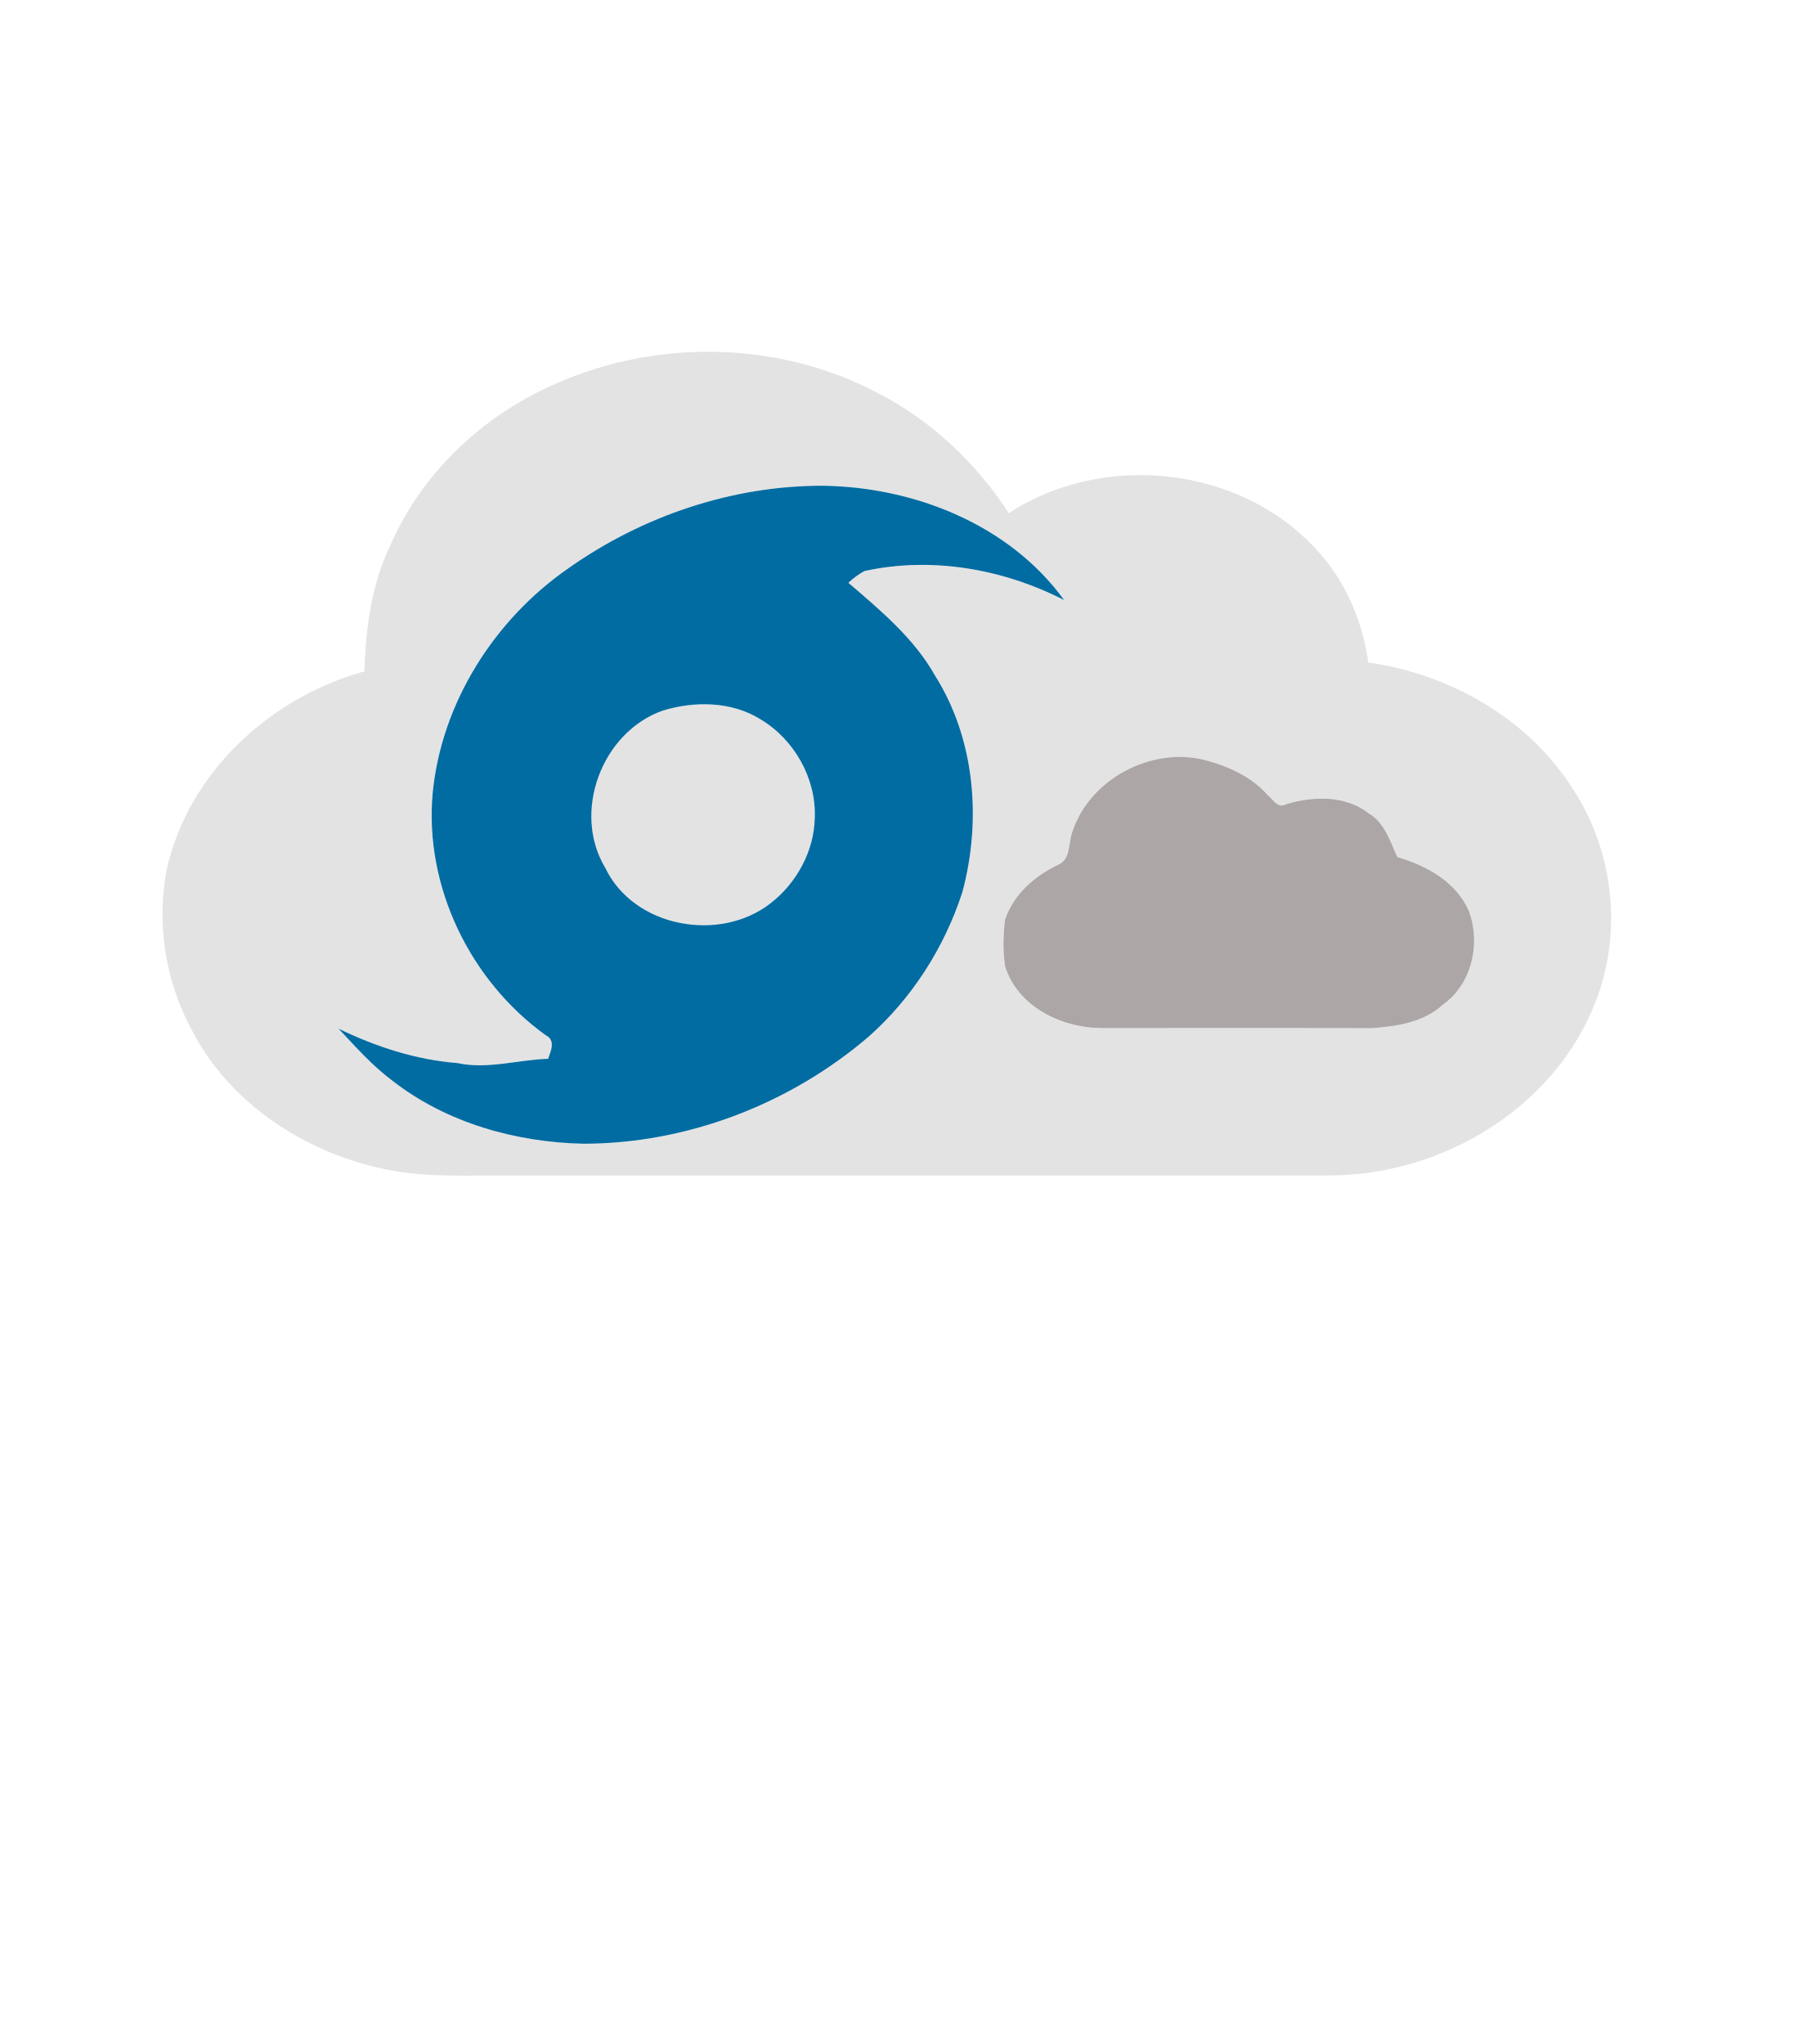
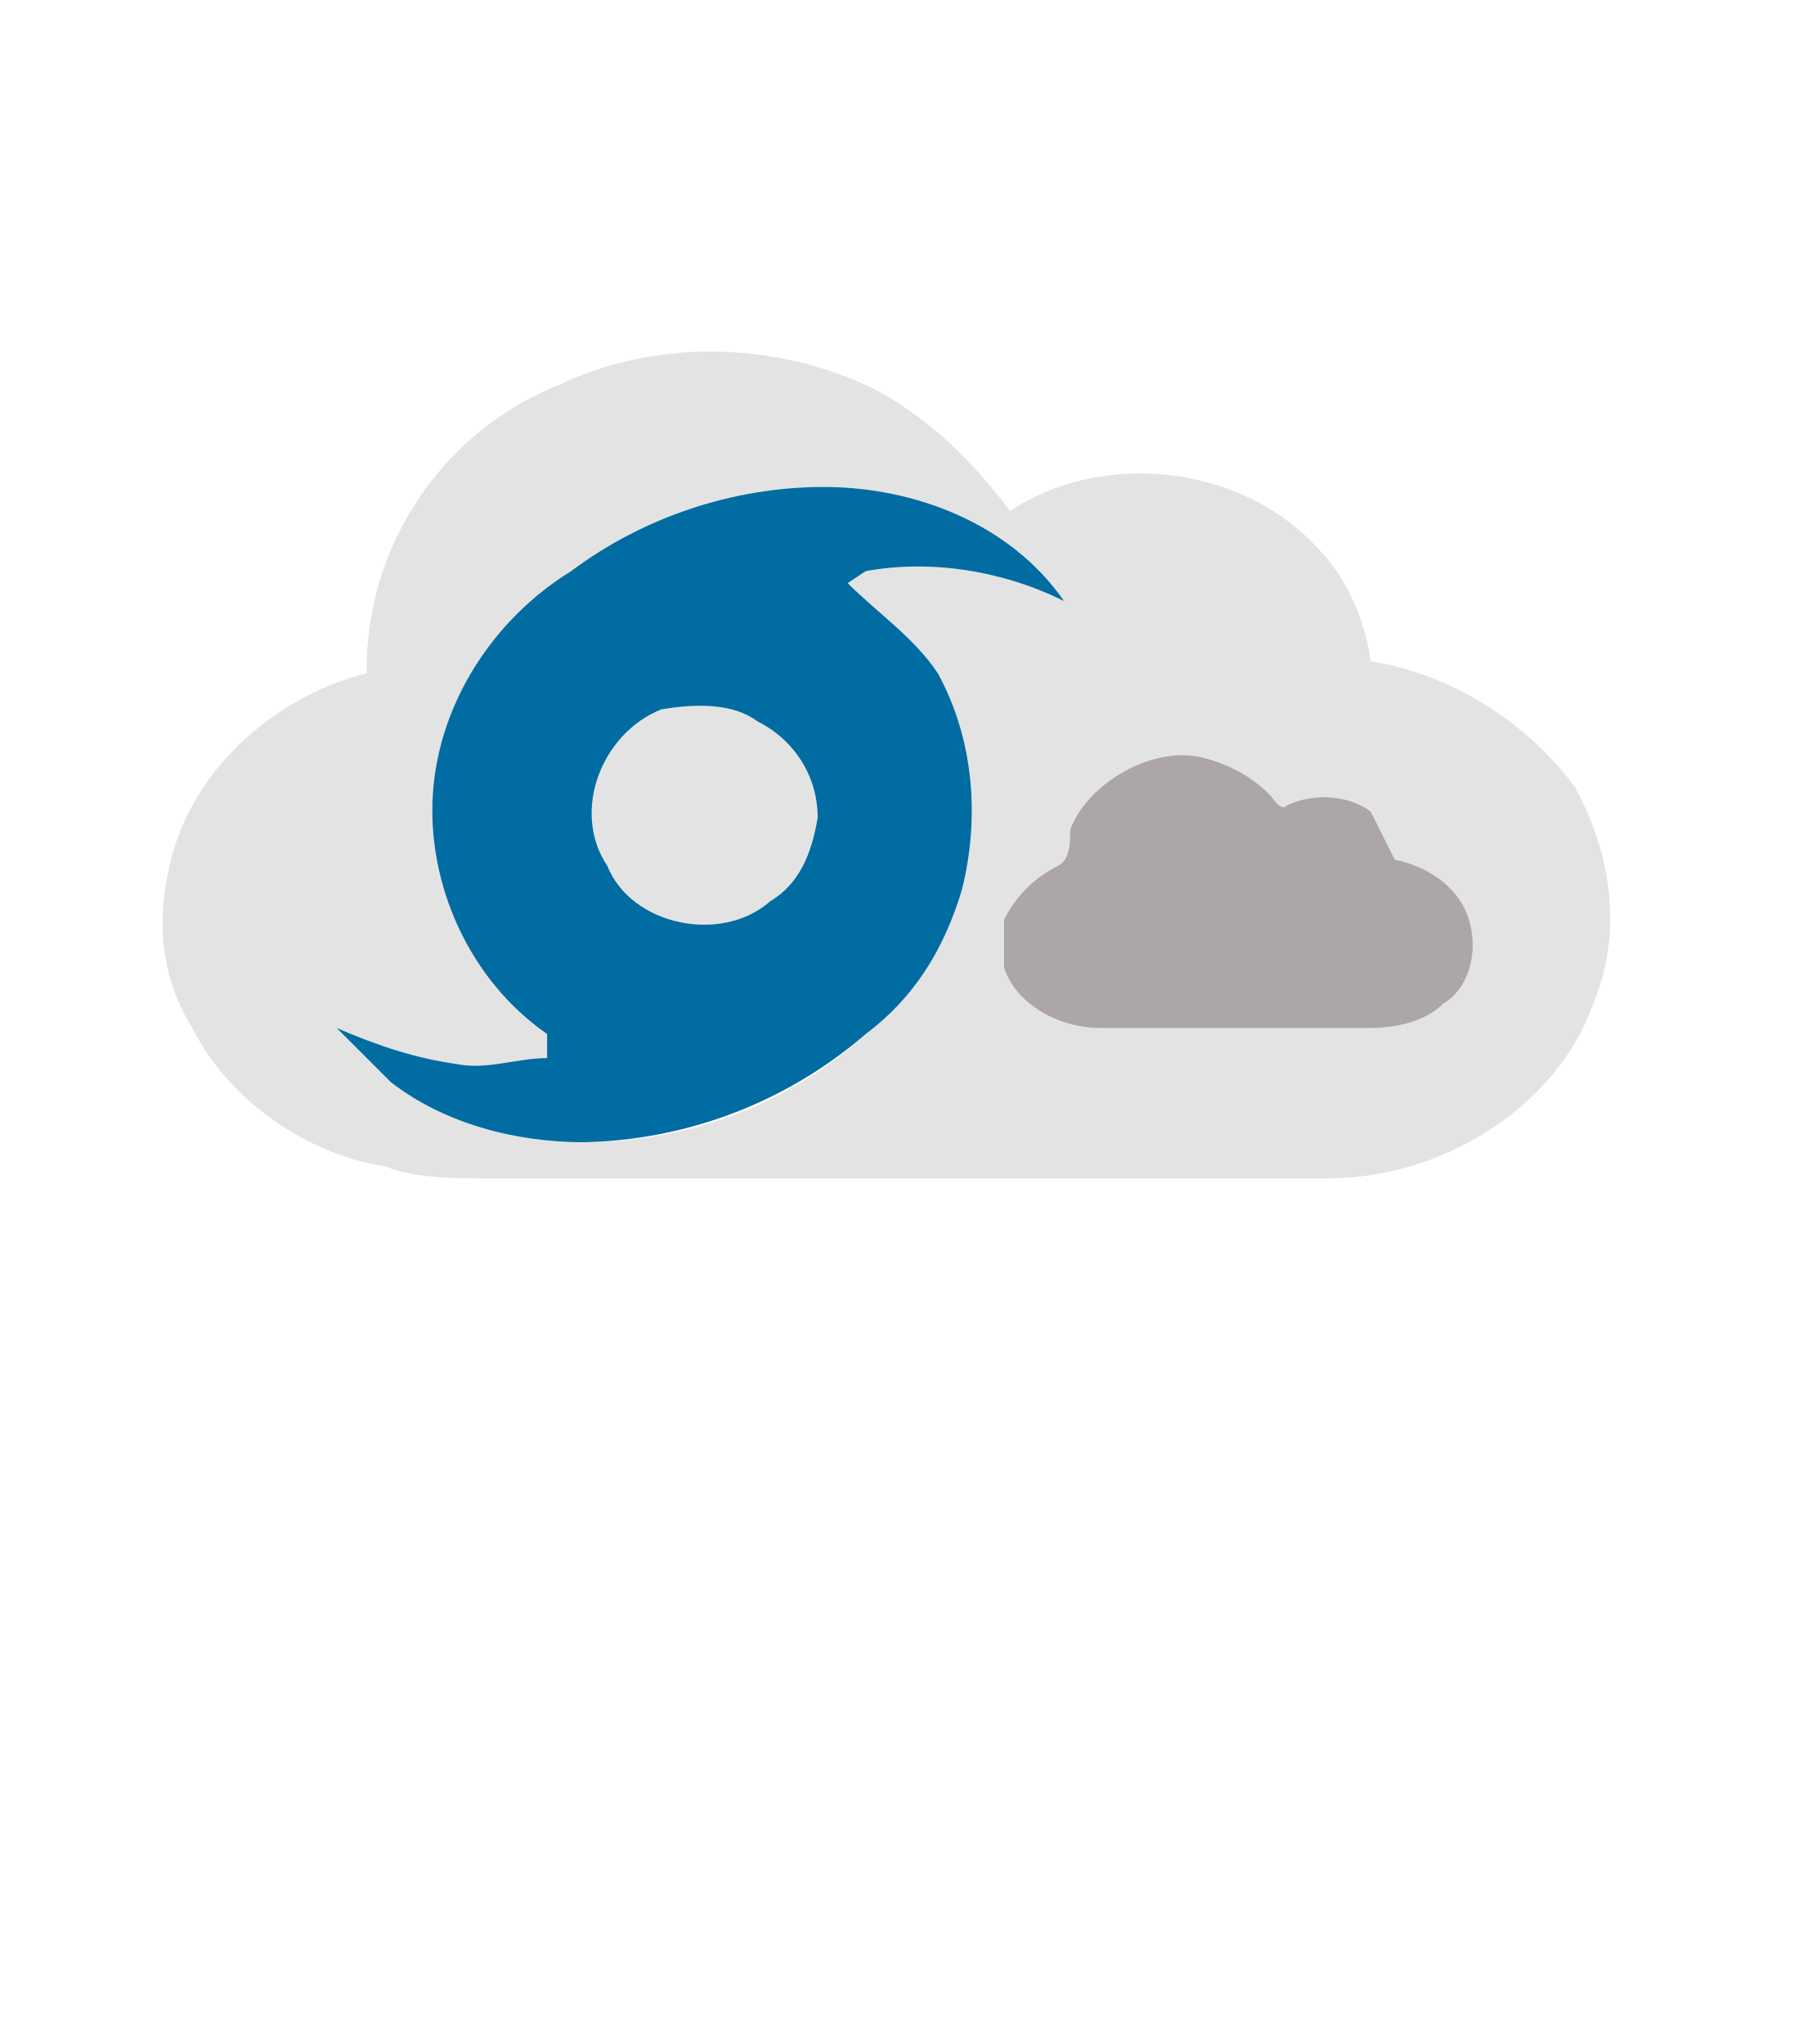
- <svg xmlns="http://www.w3.org/2000/svg" id="weather34 trop 1" width="302pt" height="340pt" viewBox="0 0 302 340" version="1.1">
-   <g id="#e4e3e3ff">
-     <path fill="#e4e3e3" opacity="1.00" d=" M 92.82 63.66 C 109.57 56.35 129.65 56.76 145.87 65.31 C 154.82 69.87 162.34 76.96 167.80 85.36 C 183.37 75.14 206.05 77.44 218.77 91.22 C 223.71 96.37 226.59 103.18 227.59 110.19 C 241.20 112.13 254.34 119.59 261.71 131.39 C 268.43 141.63 269.87 155.14 265.42 166.56 C 258.60 184.37 239.69 195.59 220.97 195.52 C 174.30 195.59 127.62 195.53 80.95 195.55 C 75.24 195.56 69.48 195.70 63.87 194.45 C 50.62 191.67 38.07 183.46 31.84 171.21 C 27.49 163.17 26.00 153.56 27.74 144.58 C 31.34 128.51 44.99 115.95 60.62 111.68 C 60.82 104.37 61.83 96.92 65.11 90.30 C 70.45 78.28 80.77 68.77 92.82 63.66 M 94.54 94.53 C 82.21 103.06 73.39 116.97 71.96 131.99 C 70.58 147.48 78.20 163.16 90.78 172.21 C 92.45 173.02 91.63 174.83 91.17 176.12 C 86.12 176.28 81.10 177.92 76.07 176.83 C 69.16 176.29 62.50 174.11 56.30 171.10 C 59.15 174.12 61.91 177.27 65.26 179.76 C 74.26 186.78 85.76 190.01 97.06 190.25 C 114.32 190.23 131.38 183.65 144.46 172.46 C 151.70 166.05 157.09 157.60 160.07 148.41 C 163.28 136.48 162.21 122.98 155.53 112.38 C 152.00 106.13 146.46 101.54 141.11 96.94 C 141.92 96.18 142.80 95.53 143.77 94.99 C 154.97 92.53 166.86 94.63 177.00 99.82 C 167.91 87.28 152.14 81.03 136.97 80.80 C 121.85 80.74 106.85 85.82 94.54 94.53 M 178.35 138.41 C 177.66 140.22 178.15 142.94 176.01 143.84 C 172.08 145.70 168.51 148.83 167.15 153.06 C 166.85 155.59 166.80 158.18 167.17 160.71 C 169.23 167.39 176.41 170.91 183.02 171.01 C 198.02 171.00 213.01 170.97 228.01 171.03 C 232.24 170.76 236.80 170.09 240.04 167.08 C 244.81 163.67 246.29 157.06 244.37 151.68 C 242.32 146.74 237.31 143.99 232.41 142.56 C 231.21 139.92 230.30 136.82 227.62 135.27 C 223.73 132.24 218.35 132.42 213.86 133.79 C 212.50 134.55 211.69 132.89 210.81 132.21 C 208.12 129.16 204.28 127.45 200.43 126.43 C 191.51 124.14 181.19 129.60 178.35 138.41 Z" />
-     <path fill="#e4e3e3" opacity="1.00" d=" M 110.28 118.19 C 115.55 116.58 121.71 116.66 126.49 119.65 C 132.10 122.98 135.78 129.48 135.52 136.03 C 135.42 141.54 132.53 146.84 128.22 150.21 C 119.77 156.87 105.43 154.31 100.67 144.35 C 95.09 135.06 100.12 121.73 110.28 118.19 Z" />
+ <svg xmlns="http://www.w3.org/2000/svg" id="weather34 trop 1" version="1" viewBox="0 0 302 340">
+   <g fill="#e4e3e3">
+     <path d="M93 64c17-8 37-7 53 1 9 5 16 12 22 20 15-10 38-8 51 6 5 5 8 12 9 19 13 2 26 10 34 21 6 11 8 24 3 36-6 17-25 29-44 29H81c-6 0-12 0-17-2-13-2-26-11-32-23-5-8-6-17-4-26 3-16 17-29 33-33a51 51 0 0 1 32-48m2 31c-13 8-22 22-23 37s6 31 19 40v4c-5 0-10 2-15 1-7-1-13-3-20-6l9 9c9 7 21 10 32 10 17 0 34-6 47-18 8-6 13-14 16-24 3-12 2-25-4-36-4-6-10-10-15-15l3-2c11-2 23 0 33 5-9-13-25-19-40-19s-30 5-42 14m83 43c0 2 0 5-2 6-4 2-7 5-9 9v8c2 6 9 10 16 10h45c4 0 9-1 12-4 5-3 6-10 4-15s-7-8-12-9l-4-8c-4-3-10-3-14-1-1 1-2-1-3-2-3-3-7-5-11-6-8-2-19 4-22 12z" />
+     <path d="M110 118c6-1 12-1 16 2 6 3 10 9 10 16-1 6-3 11-8 14-8 7-23 4-27-6-6-9-1-22 9-26z" />
  </g>
-   <g id="#006ca2ff">
-     <path fill="#006ca2" opacity="1.00" d=" M 94.54 94.53 C 106.85 85.82 121.85 80.74 136.97 80.80 C 152.14 81.03 167.91 87.28 177.00 99.82 C 166.86 94.63 154.97 92.53 143.77 94.99 C 142.80 95.53 141.92 96.18 141.11 96.94 C 146.46 101.54 152.00 106.13 155.53 112.38 C 162.21 122.98 163.28 136.48 160.07 148.41 C 157.09 157.60 151.70 166.05 144.46 172.46 C 131.38 183.65 114.32 190.23 97.06 190.25 C 85.76 190.01 74.26 186.78 65.26 179.76 C 61.91 177.27 59.15 174.12 56.30 171.10 C 62.50 174.11 69.16 176.29 76.07 176.83 C 81.10 177.92 86.12 176.28 91.17 176.12 C 91.63 174.83 92.45 173.02 90.78 172.21 C 78.20 163.16 70.58 147.48 71.96 131.99 C 73.39 116.97 82.21 103.06 94.54 94.53 M 110.28 118.19 C 100.12 121.73 95.09 135.06 100.67 144.35 C 105.43 154.31 119.77 156.87 128.22 150.21 C 132.53 146.84 135.42 141.54 135.52 136.03 C 135.78 129.48 132.10 122.98 126.49 119.65 C 121.71 116.66 115.55 116.58 110.28 118.19 Z" />
-   </g>
-   <g id="#aca6a6ff">
-     <path fill="#aca6a6" opacity="1.00" d=" M 178.35 138.41 C 181.19 129.60 191.51 124.14 200.43 126.43 C 204.28 127.45 208.12 129.16 210.81 132.21 C 211.69 132.89 212.50 134.55 213.86 133.79 C 218.35 132.42 223.73 132.24 227.62 135.27 C 230.30 136.82 231.21 139.92 232.41 142.56 C 237.31 143.99 242.32 146.74 244.37 151.68 C 246.29 157.06 244.81 163.67 240.04 167.08 C 236.80 170.09 232.24 170.76 228.01 171.03 C 213.01 170.97 198.02 171.00 183.02 171.01 C 176.41 170.91 169.23 167.39 167.17 160.71 C 166.80 158.18 166.85 155.59 167.15 153.06 C 168.51 148.83 172.08 145.70 176.01 143.84 C 178.15 142.94 177.66 140.22 178.35 138.41 Z" />
-   </g>
+   <path fill="#006ca2" d="M95 95c12-9 27-14 42-14s31 6 40 19c-10-5-22-7-33-5l-3 2c5 5 11 9 15 15 6 11 7 24 4 36-3 10-8 18-16 24a74 74 0 0 1-47 18c-11 0-23-3-32-10l-9-9c7 3 13 5 20 6 5 1 10-1 15-1v-4c-13-9-20-25-19-40s10-29 23-37m15 23c-10 4-15 17-9 26 4 10 19 13 27 6 5-3 7-8 8-14 0-7-4-13-10-16-4-3-10-3-16-2z" />
+   <path fill="#aca6a6" d="M178 138c3-8 14-14 22-12 4 1 8 3 11 6 1 1 2 3 3 2 4-2 10-2 14 1l4 8c5 1 10 4 12 9s1 12-4 15c-3 3-8 4-12 4h-45c-7 0-14-4-16-10v-8c2-4 5-7 9-9 2-1 2-4 2-6z" />
</svg>
